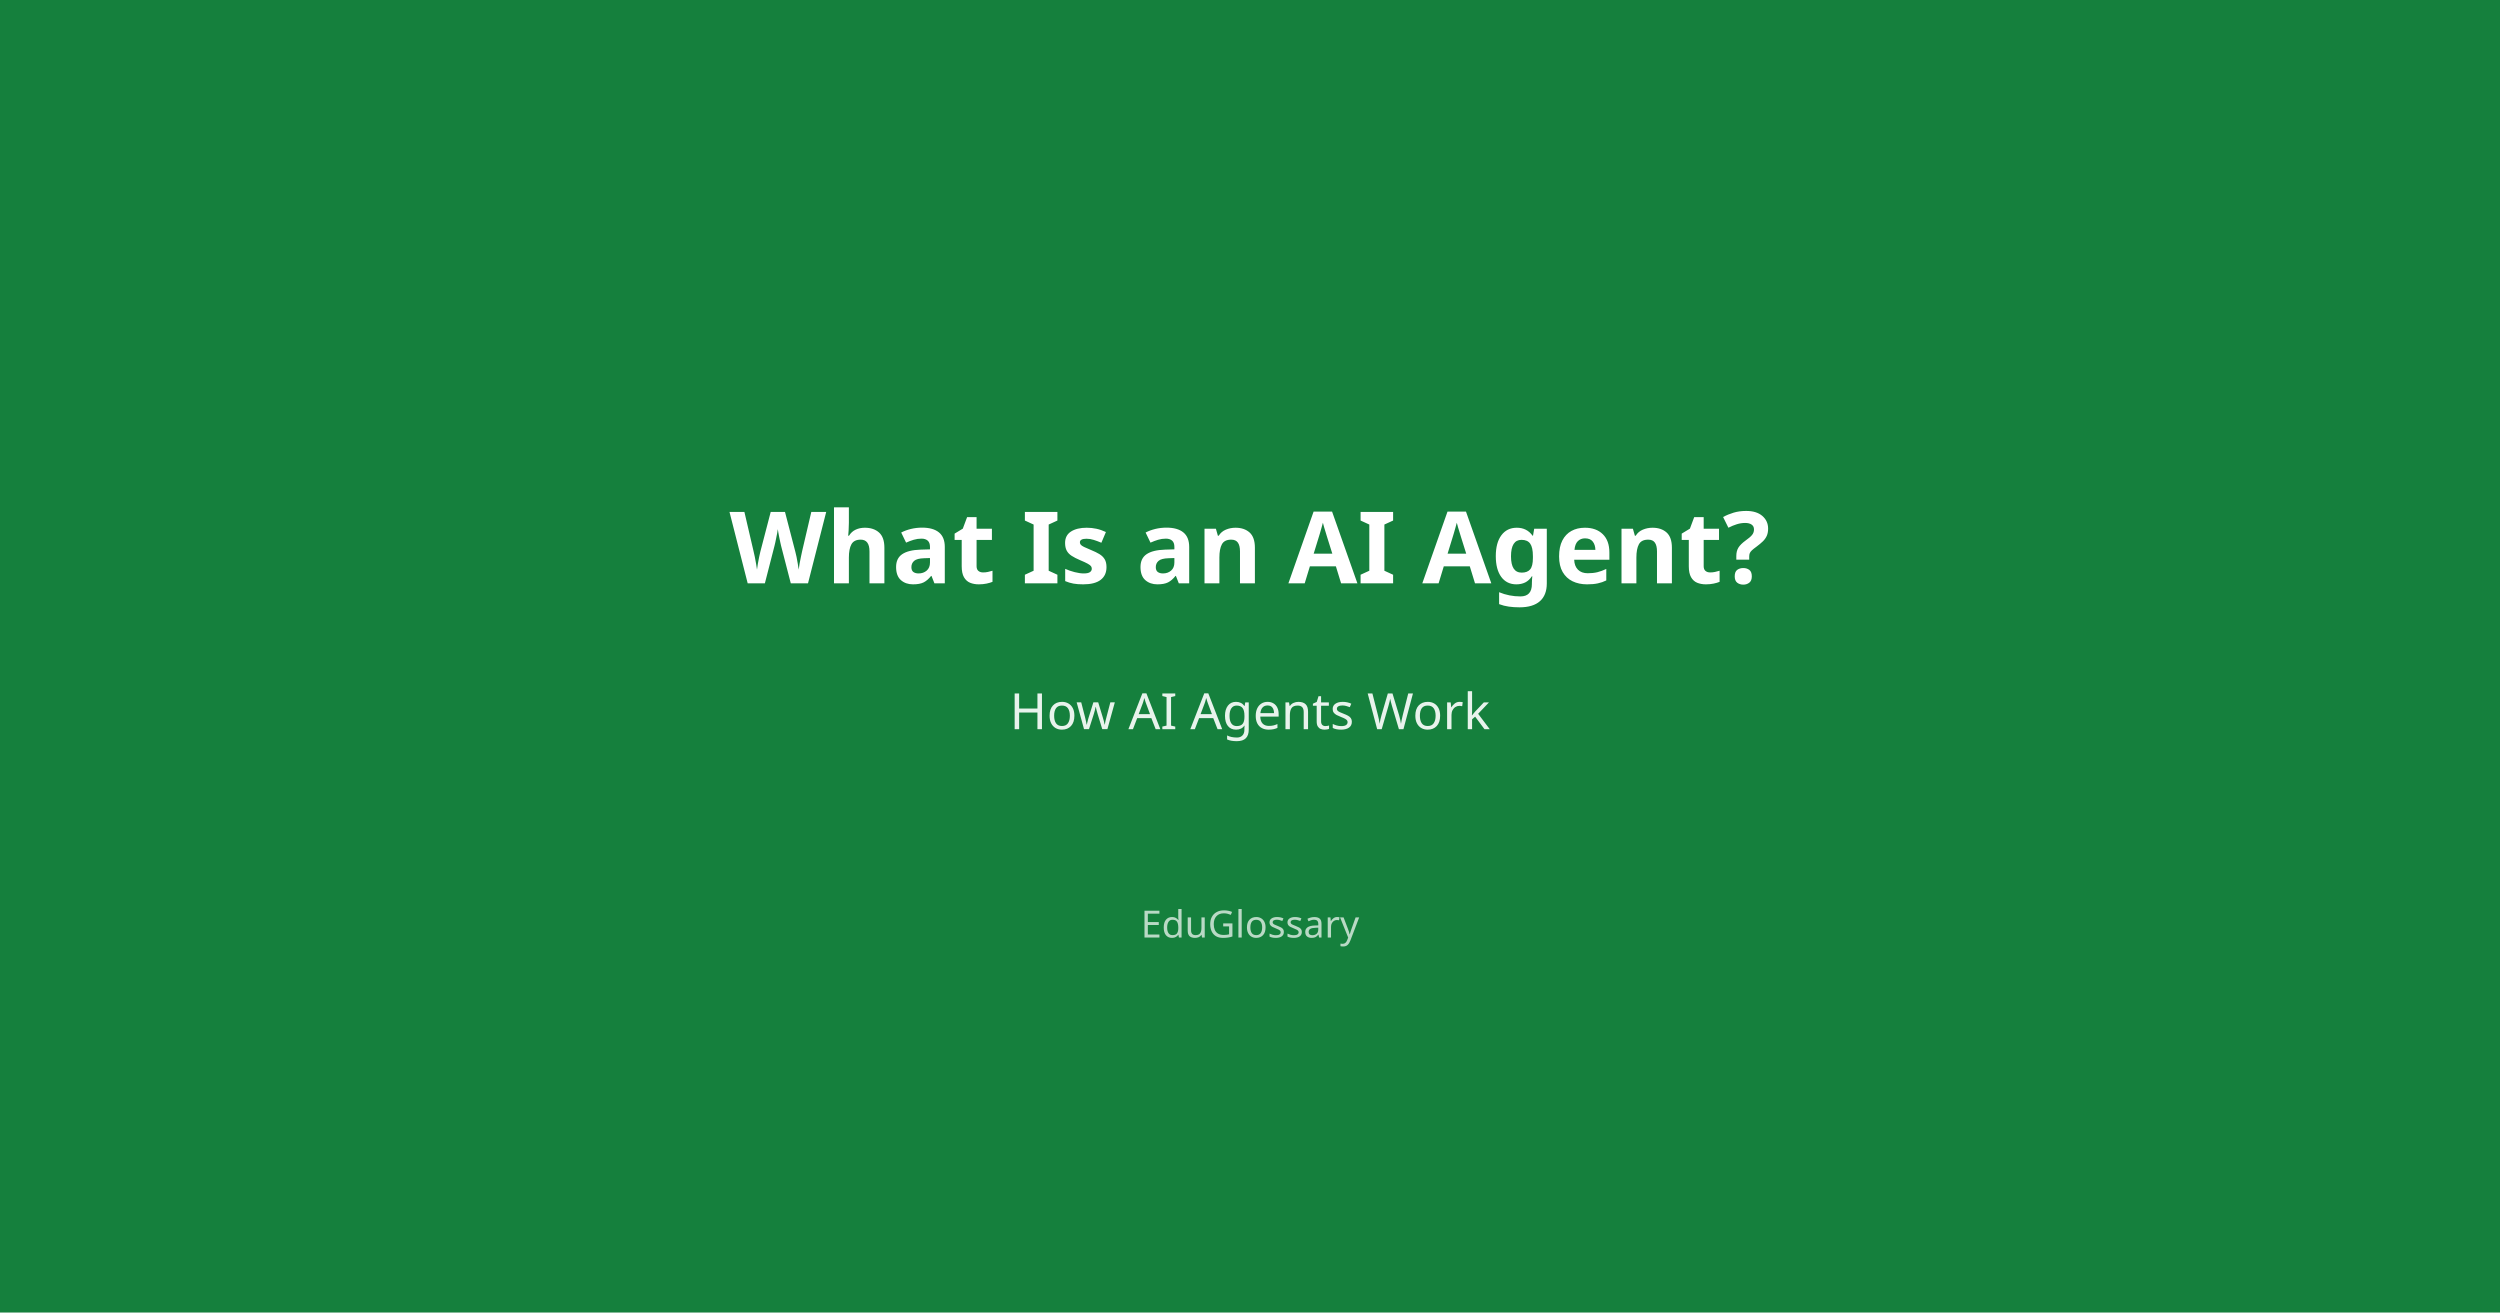
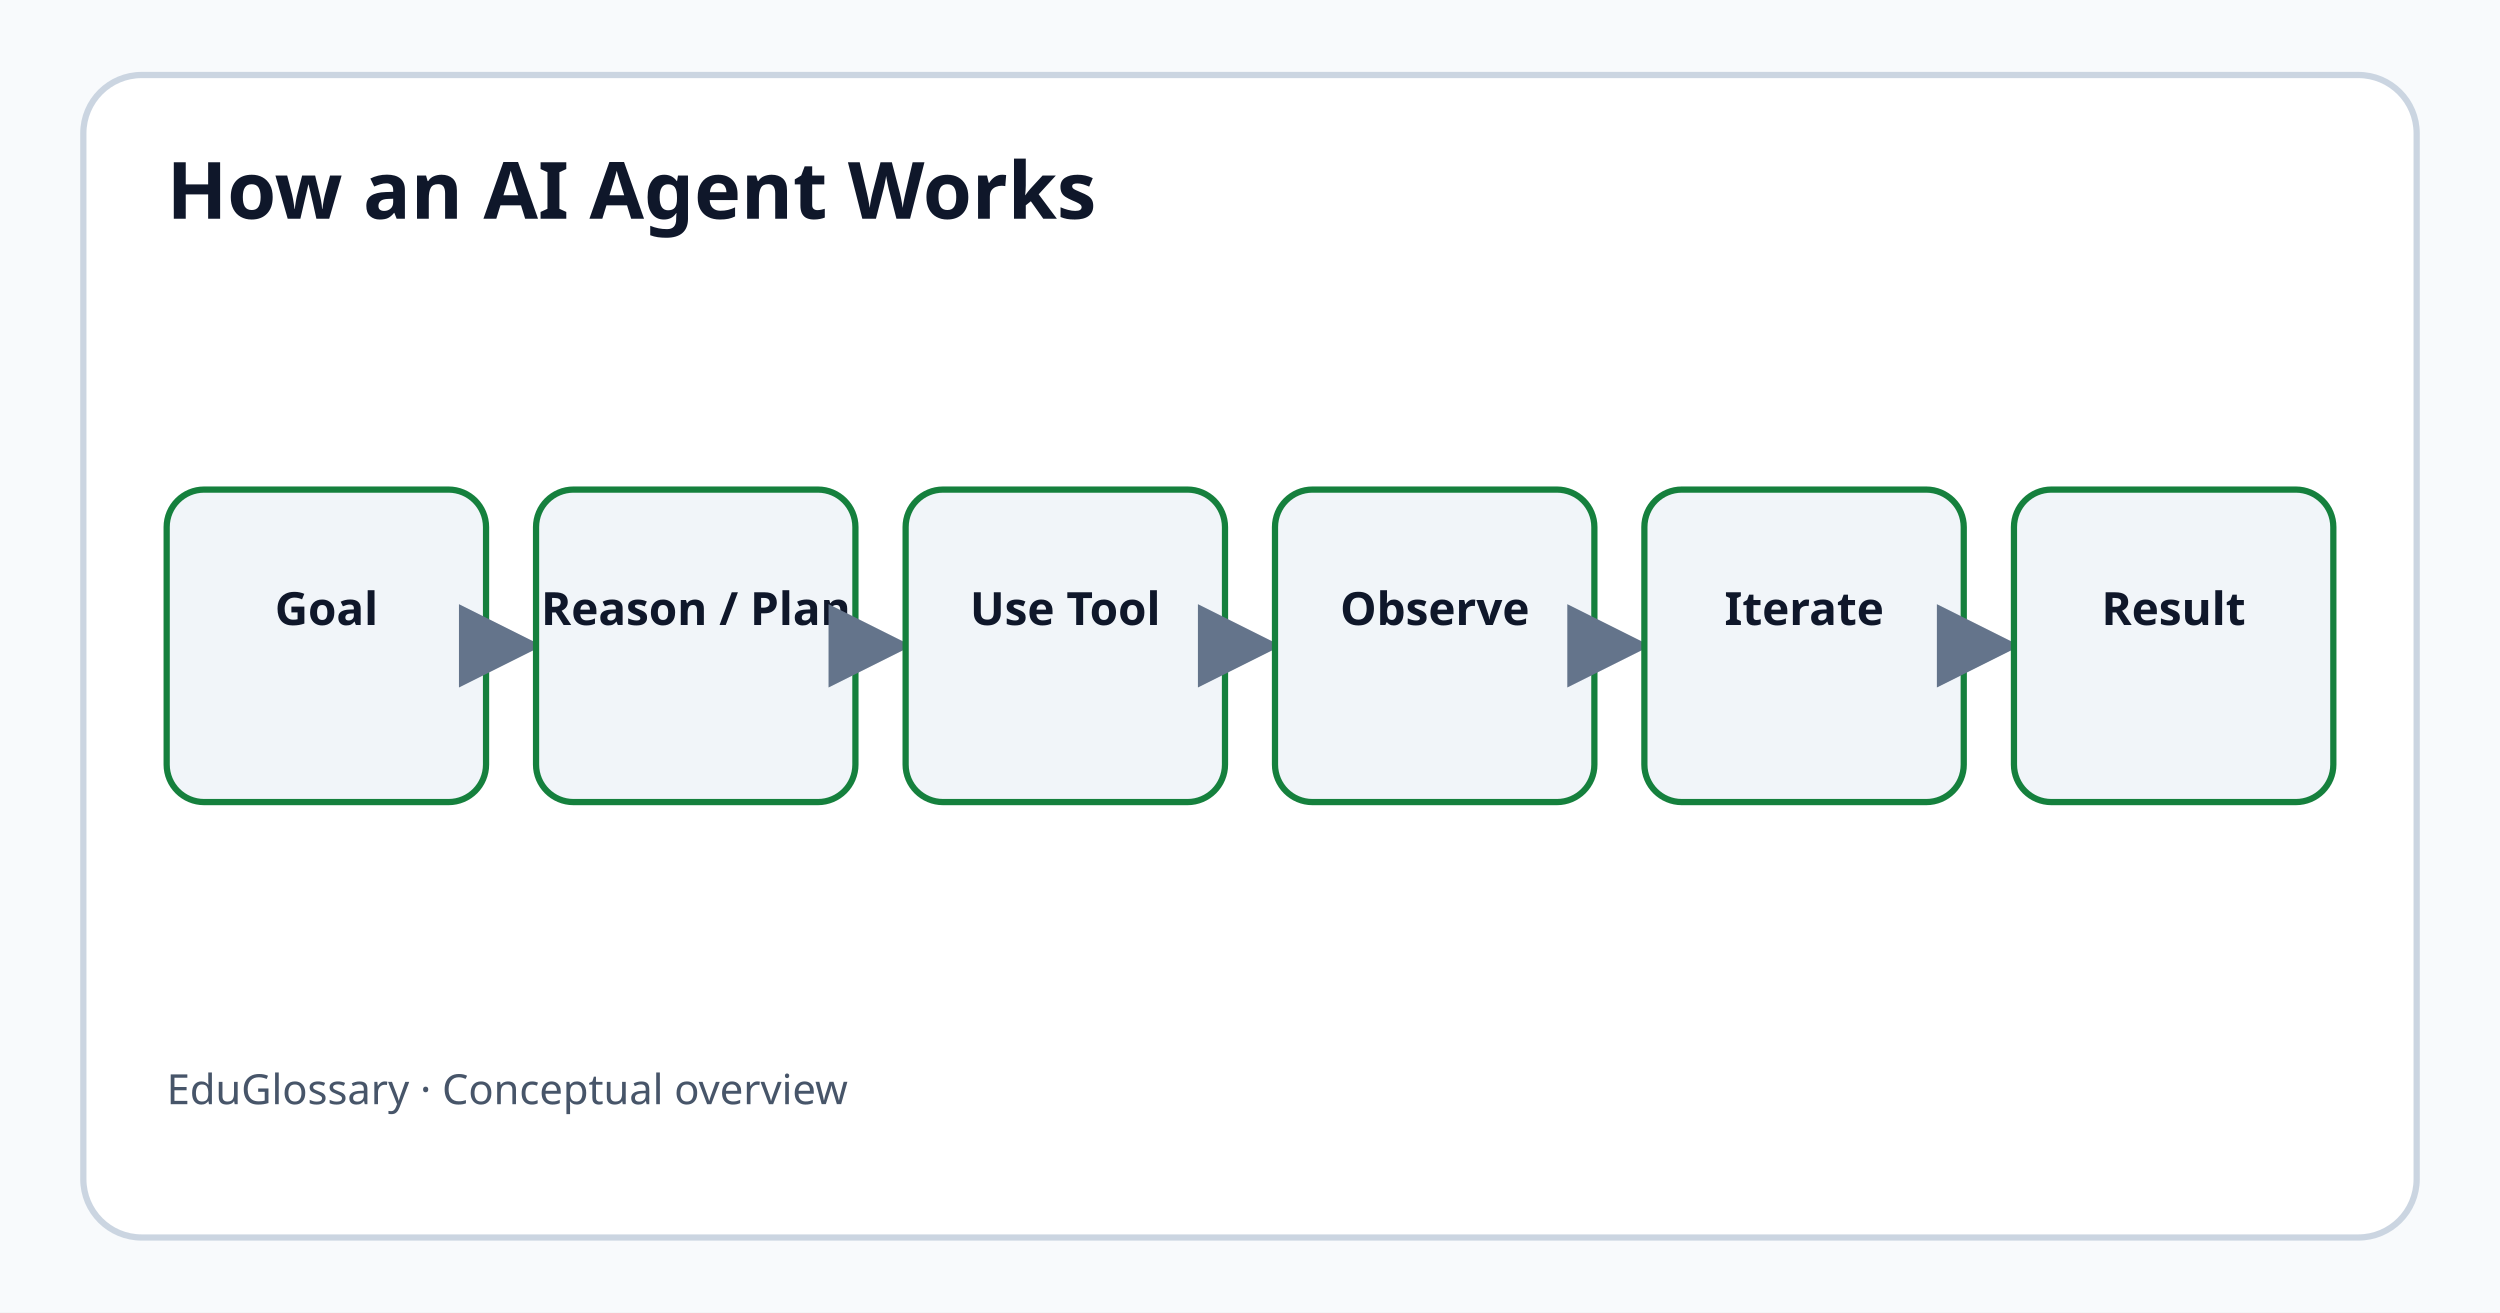
- <svg xmlns="http://www.w3.org/2000/svg" width="1200" height="630">
-   <rect width="1200" height="630" fill="#15803d" />
-   <text x="600" y="280" font-family="system-ui, sans-serif" font-size="48" font-weight="bold" fill="white" text-anchor="middle">What Is an AI Agent?</text>
-   <text x="600" y="350" font-family="system-ui, sans-serif" font-size="24" fill="rgba(255,255,255,0.9)" text-anchor="middle">How AI Agents Work</text>
-   <text x="600" y="450" font-family="system-ui, sans-serif" font-size="18" fill="rgba(255,255,255,0.7)" text-anchor="middle">EduGlossary</text>
+ <svg xmlns="http://www.w3.org/2000/svg" width="1200" height="630" viewBox="0 0 1200 630">
+   <rect width="1200" height="630" fill="#f8fafc" />
+   <rect x="40" y="36" width="1120" height="558" rx="28" fill="white" stroke="#cbd5e1" stroke-width="3" />
+   <text x="80" y="105" font-family="system-ui,sans-serif" font-size="38" font-weight="700" fill="#0f172a">How an AI Agent Works</text>
+   <rect x="80.0" y="235" width="153.3" height="150" rx="18" fill="#f1f5f9" stroke="#15803d" stroke-width="3" />
+   <text x="156.7" y="300" font-family="system-ui,sans-serif" font-size="22" font-weight="700" fill="#0f172a" text-anchor="middle">Goal</text>
+   <path d="M 238.3 310 L 252.3 310" stroke="#64748b" stroke-width="4" marker-end="url(#a)" />
+   <rect x="257.3" y="235" width="153.3" height="150" rx="18" fill="#f1f5f9" stroke="#15803d" stroke-width="3" />
+   <text x="334.0" y="300" font-family="system-ui,sans-serif" font-size="22" font-weight="700" fill="#0f172a" text-anchor="middle">Reason / Plan</text>
+   <path d="M 415.7 310 L 429.7 310" stroke="#64748b" stroke-width="4" marker-end="url(#a)" />
+   <rect x="434.7" y="235" width="153.3" height="150" rx="18" fill="#f1f5f9" stroke="#15803d" stroke-width="3" />
+   <text x="511.3" y="300" font-family="system-ui,sans-serif" font-size="22" font-weight="700" fill="#0f172a" text-anchor="middle">Use Tool</text>
+   <path d="M 593.0 310 L 607.0 310" stroke="#64748b" stroke-width="4" marker-end="url(#a)" />
+   <rect x="612.0" y="235" width="153.3" height="150" rx="18" fill="#f1f5f9" stroke="#15803d" stroke-width="3" />
+   <text x="688.7" y="300" font-family="system-ui,sans-serif" font-size="22" font-weight="700" fill="#0f172a" text-anchor="middle">Observe</text>
+   <path d="M 770.3 310 L 784.3 310" stroke="#64748b" stroke-width="4" marker-end="url(#a)" />
+   <rect x="789.3" y="235" width="153.3" height="150" rx="18" fill="#f1f5f9" stroke="#15803d" stroke-width="3" />
+   <text x="866.0" y="300" font-family="system-ui,sans-serif" font-size="22" font-weight="700" fill="#0f172a" text-anchor="middle">Iterate</text>
+   <path d="M 947.7 310 L 961.7 310" stroke="#64748b" stroke-width="4" marker-end="url(#a)" />
+   <rect x="966.7" y="235" width="153.3" height="150" rx="18" fill="#f1f5f9" stroke="#15803d" stroke-width="3" />
+   <text x="1043.3" y="300" font-family="system-ui,sans-serif" font-size="22" font-weight="700" fill="#0f172a" text-anchor="middle">Result</text>
+   <defs>
+     <marker id="a" markerWidth="10" markerHeight="10" refX="8" refY="5" orient="auto">
+       <path d="M0,0 L10,5 L0,10 z" fill="#64748b" />
+     </marker>
+   </defs>
+   <text x="80" y="530" font-family="system-ui,sans-serif" font-size="20" fill="#475569">EduGlossary · Conceptual overview</text>
</svg>
